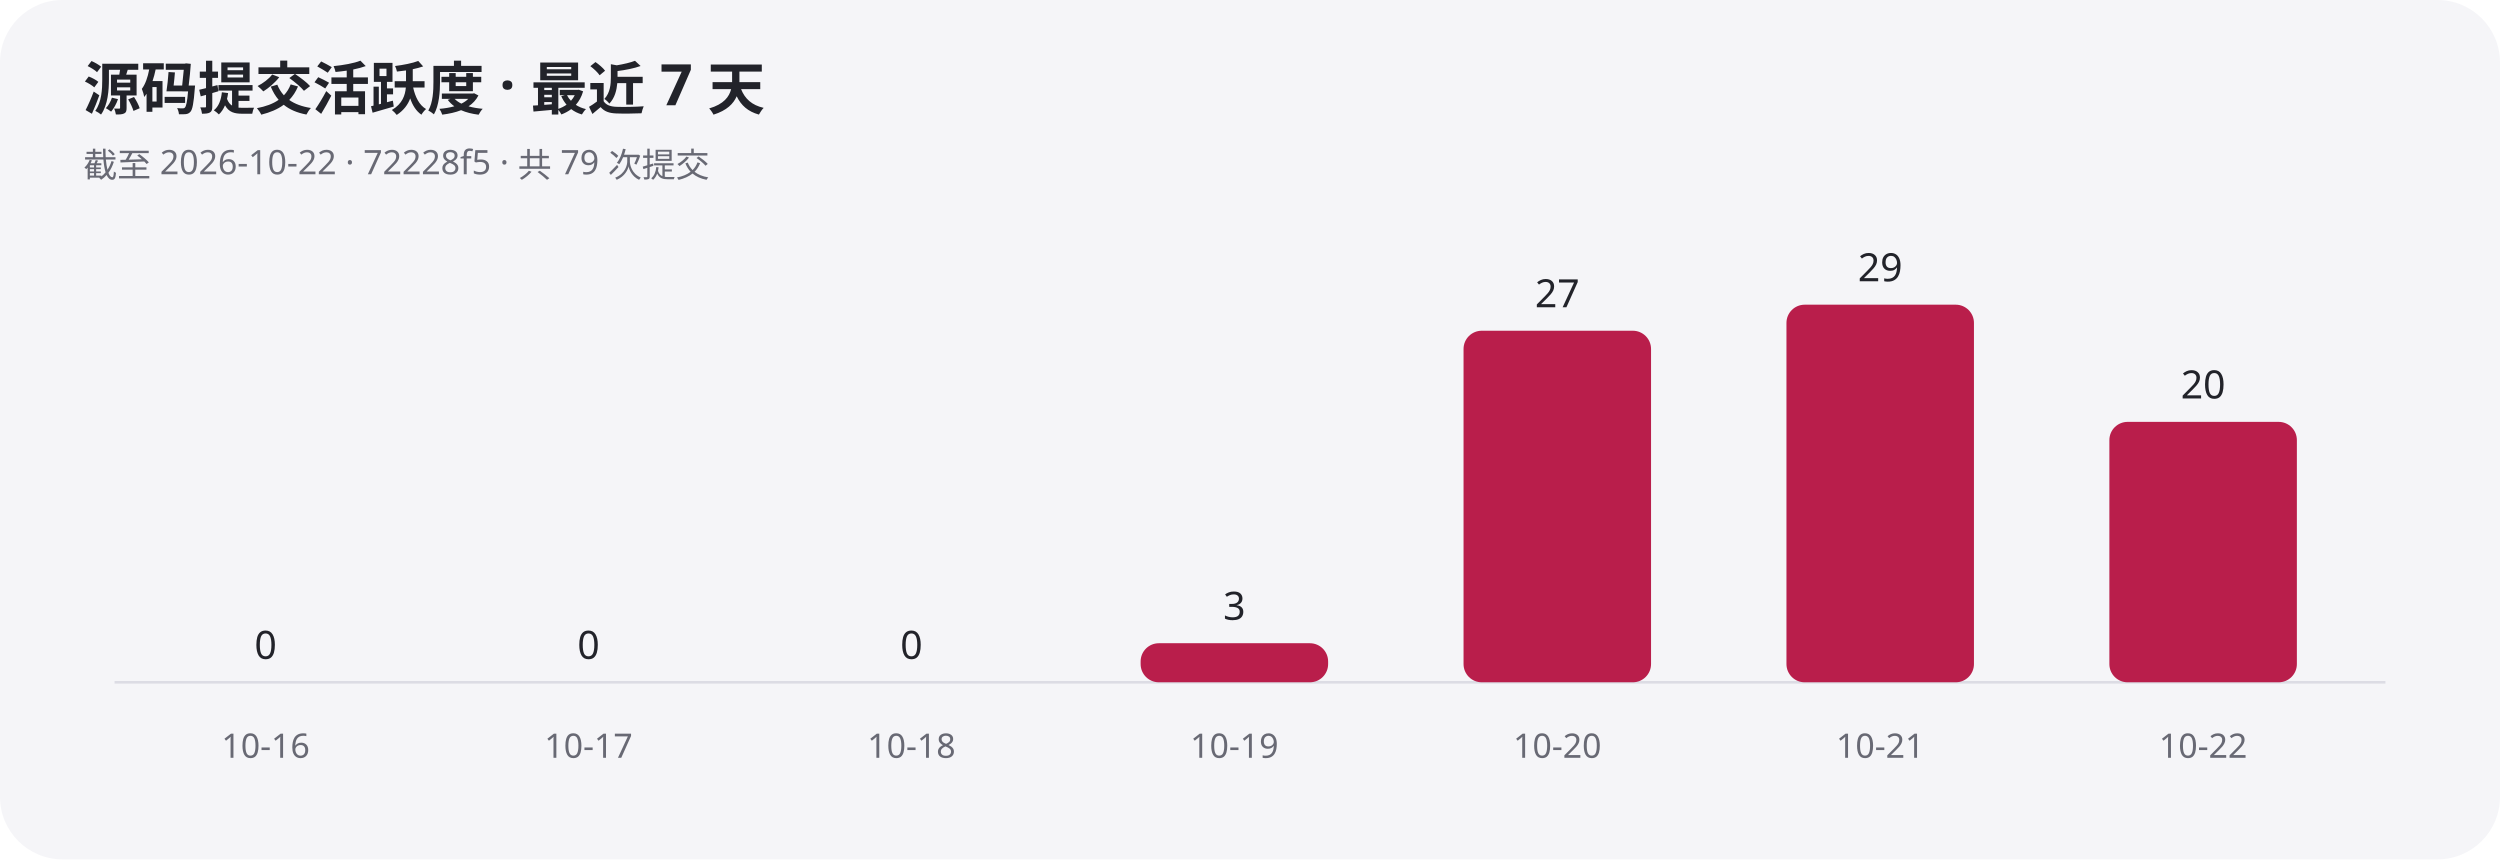
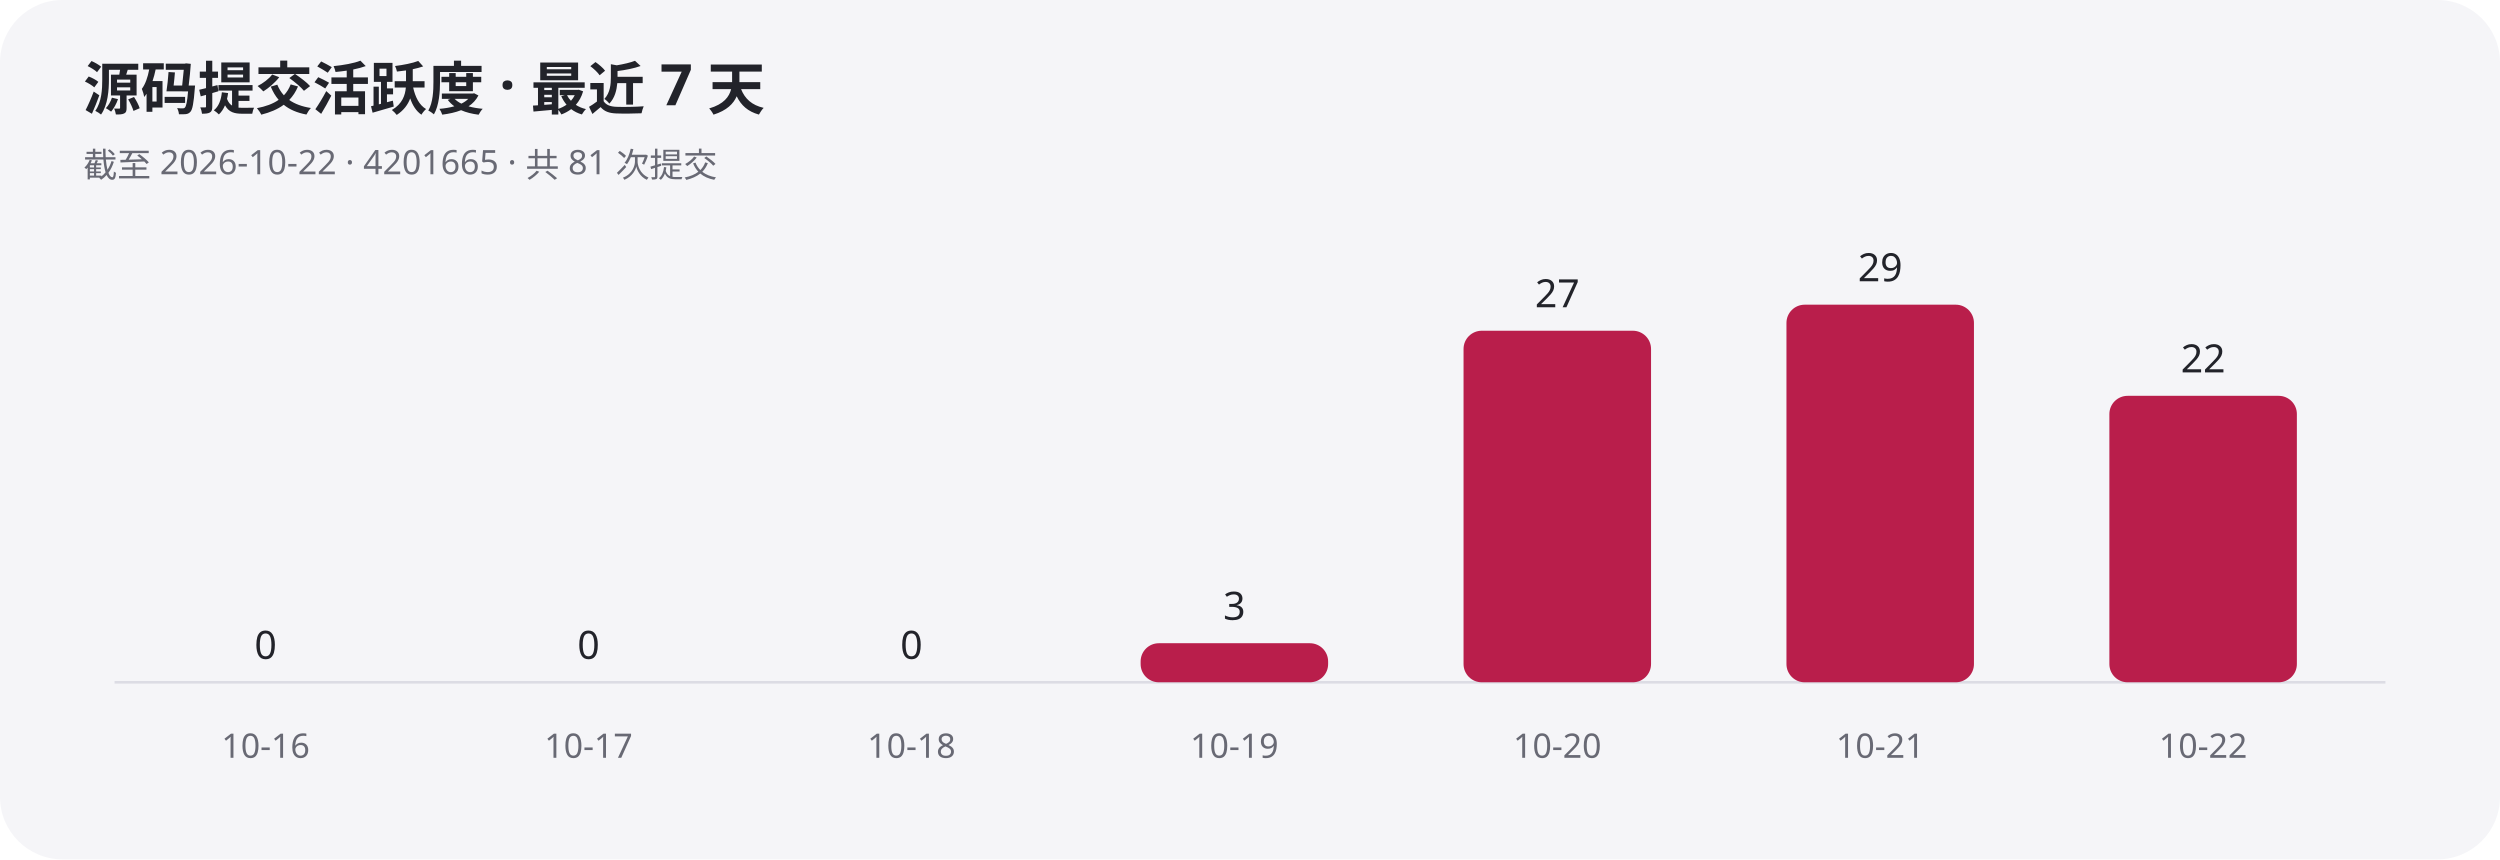
<svg xmlns="http://www.w3.org/2000/svg" width="960" height="330" viewBox="0 0 960 330" role="img" aria-labelledby="title desc">
  <rect width="960" height="330" rx="24" fill="#F5F5F8" />
  <g font-family="system-ui, sans-serif" fill="#22232A">
    <text x="32" y="42" font-size="22" font-weight="650">源码提交活跃度 · 最近 7 天</text>
-     <text x="32" y="68" font-size="13" fill="#686974">截至 2026-10-22 · 72228f5 · 共 79 次提交</text>
+     <text x="32" y="68" font-size="13" fill="#686974">截至 2026-10-22 · 4201665 · 共 81 次提交</text>
    <line x1="44" y1="262" x2="916" y2="262" stroke="#DCDCE4" />
    <rect x="66" y="262.0" width="72" height="0.0" rx="7" fill="#B91E4B" />
    <text x="102" y="253.0" font-size="15" text-anchor="middle">0</text>
    <text x="102" y="291" font-size="13" text-anchor="middle" fill="#686974">10-16</text>
    <rect x="190" y="262.0" width="72" height="0.0" rx="7" fill="#B91E4B" />
    <text x="226" y="253.0" font-size="15" text-anchor="middle">0</text>
    <text x="226" y="291" font-size="13" text-anchor="middle" fill="#686974">10-17</text>
    <rect x="314" y="262.0" width="72" height="0.0" rx="7" fill="#B91E4B" />
    <text x="350" y="253.0" font-size="15" text-anchor="middle">0</text>
    <text x="350" y="291" font-size="13" text-anchor="middle" fill="#686974">10-18</text>
    <rect x="438" y="247.0" width="72" height="15.0" rx="7" fill="#B91E4B" />
    <text x="474" y="238.0" font-size="15" text-anchor="middle">3</text>
    <text x="474" y="291" font-size="13" text-anchor="middle" fill="#686974">10-19</text>
    <rect x="562" y="127.0" width="72" height="135.0" rx="7" fill="#B91E4B" />
    <text x="598" y="118.0" font-size="15" text-anchor="middle">27</text>
    <text x="598" y="291" font-size="13" text-anchor="middle" fill="#686974">10-20</text>
    <rect x="686" y="117.0" width="72" height="145.0" rx="7" fill="#B91E4B" />
    <text x="722" y="108.0" font-size="15" text-anchor="middle">29</text>
    <text x="722" y="291" font-size="13" text-anchor="middle" fill="#686974">10-21</text>
-     <rect x="810" y="162.0" width="72" height="100.0" rx="7" fill="#B91E4B" />
-     <text x="846" y="153.0" font-size="15" text-anchor="middle">20</text>
+     <rect x="810" y="152.0" width="72" height="110.0" rx="7" fill="#B91E4B" />
+     <text x="846" y="143.0" font-size="15" text-anchor="middle">22</text>
    <text x="846" y="291" font-size="13" text-anchor="middle" fill="#686974">10-22</text>
  </g>
</svg>
